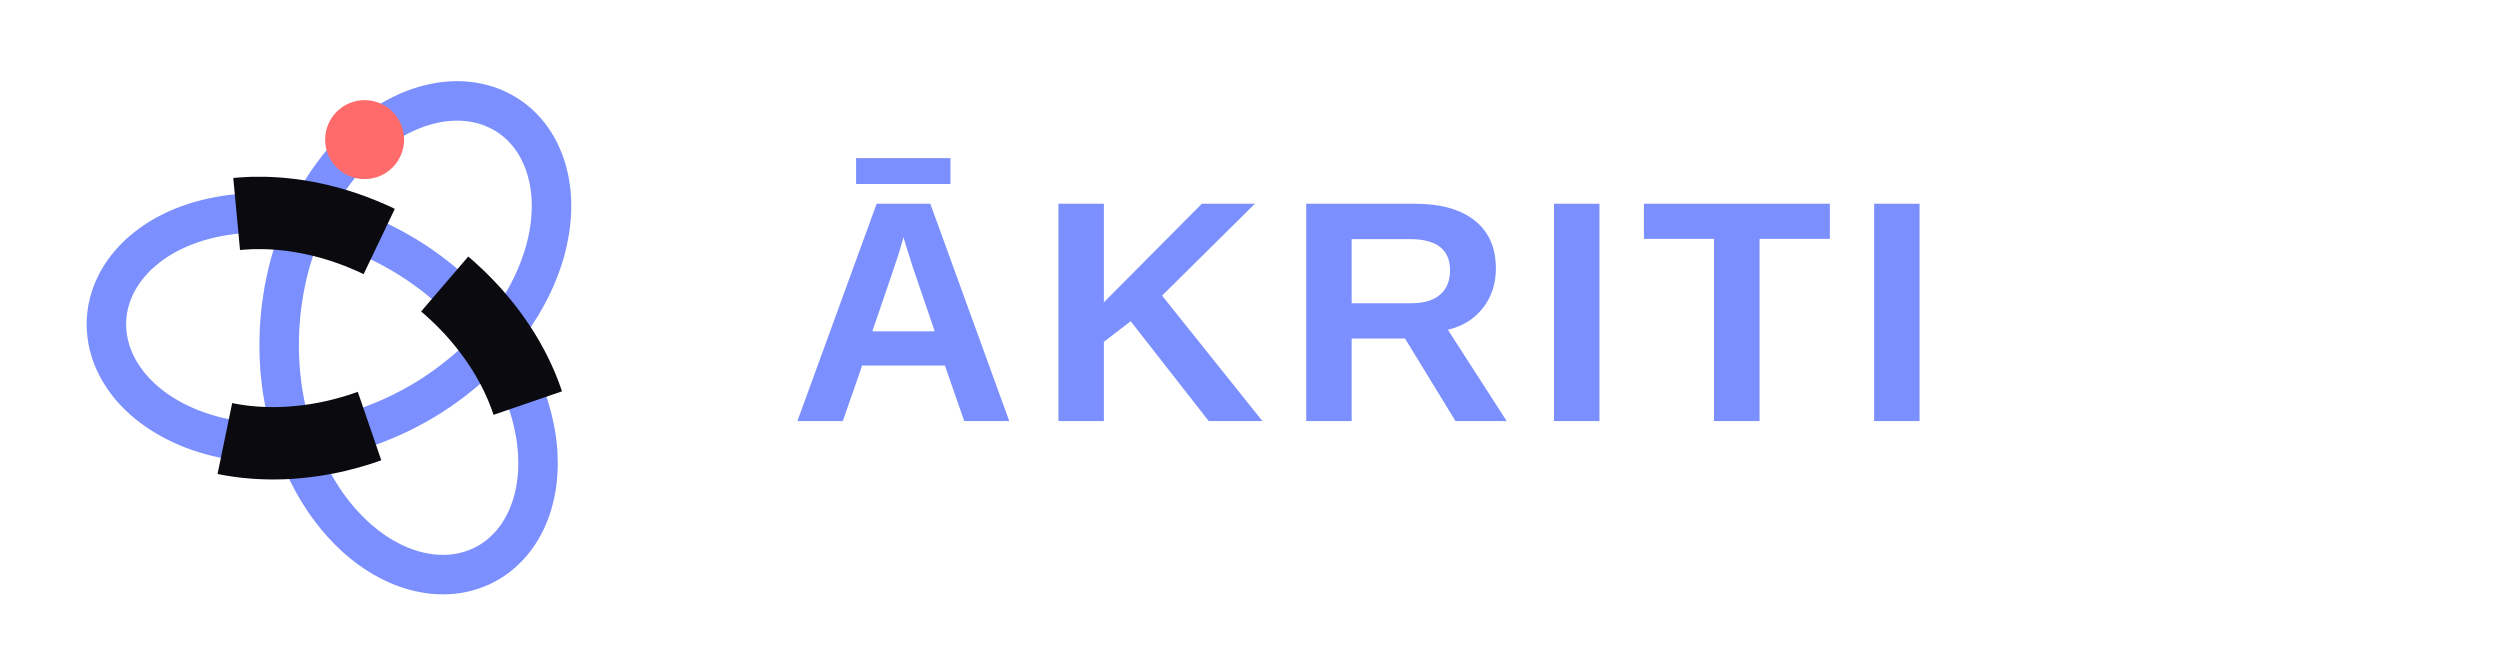
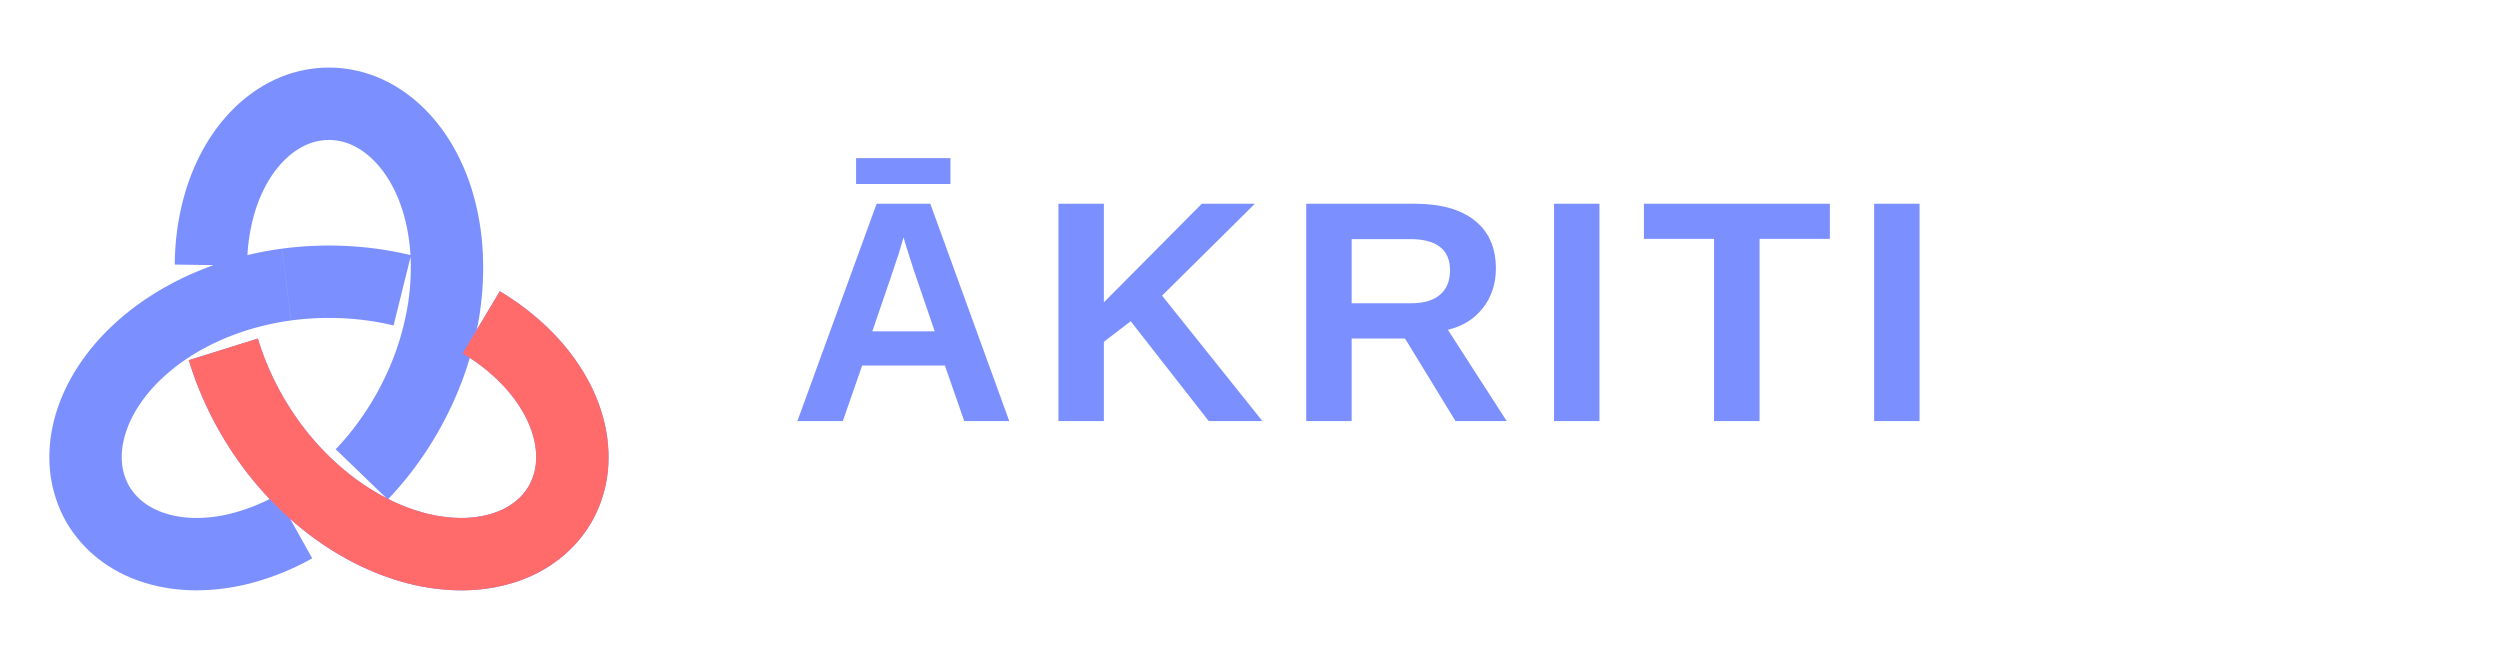
<svg xmlns="http://www.w3.org/2000/svg" viewBox="0 0 380 100" role="img" aria-label="Akriti">
-   <g>
-     <path d="M 61.62 62.40 L 62.39 62.00 L 63.15 61.59 L 63.89 61.17 L 64.63 60.73 L 65.37 60.28 L 66.09 59.81 L 66.80 59.33 L 67.50 58.84 L 68.19 58.34 L 68.87 57.83 L 69.54 57.30 L 70.20 56.77 L 70.85 56.22 L 71.48 55.67 L 72.10 55.10 L 72.71 54.52 L 73.30 53.94 L 73.88 53.34 L 74.45 52.74 L 75.00 52.13 L 75.53 51.51 L 76.06 50.89 L 76.56 50.26 L 77.05 49.62 L 77.53 48.97 L 77.99 48.33 L 78.43 47.67 L 78.86 47.01 L 79.27 46.35 L 79.66 45.68 L 80.04 45.01 L 80.40 44.33 L 80.74 43.66 L 81.06 42.98 L 81.37 42.30 L 81.66 41.62 L 81.93 40.94 L 82.18 40.26 L 82.42 39.58 L 82.64 38.90 L 82.84 38.22 L 83.02 37.54 L 83.18 36.87 L 83.32 36.19 L 83.45 35.52 L 83.56 34.86 L 83.65 34.20 L 83.72 33.54 L 83.77 32.89 L 83.81 32.24 L 83.83 31.60 L 83.82 30.97 L 83.81 30.34 L 83.77 29.72 L 83.72 29.11 L 83.64 28.51 L 83.55 27.91 L 83.45 27.33 L 83.32 26.75 L 83.18 26.19 L 83.03 25.63 L 82.85 25.09 L 82.66 24.55 L 82.45 24.03 L 82.23 23.52 L 81.99 23.02 L 81.74 22.53 L 81.47 22.06 L 81.19 21.60 L 80.89 21.16 L 80.58 20.73 L 80.25 20.31 L 79.91 19.91 L 79.55 19.52 L 79.19 19.15 L 78.81 18.79 L 78.41 18.45 L 78.01 18.13 L 77.59 17.82 L 77.16 17.53 L 76.72 17.26 L 76.27 17.01 L 75.81 16.77 L 75.34 16.55 L 74.86 16.34 L 74.38 16.16 L 73.88 15.99 L 73.37 15.84 L 72.86 15.72 L 72.34 15.61 L 71.81 15.51 L 71.27 15.44 L 70.73 15.39 L 70.19 15.35 L 69.63 15.34 L 69.08 15.34 L 68.52 15.37 L 67.95 15.41 L 67.38 15.47 L 66.81 15.55 L 66.24 15.66 L 65.66 15.78 L 65.08 15.92 L 64.50 16.08 L 63.92 16.26 L 63.34 16.46 L 62.76 16.68 L 62.18 16.91 L 61.60 17.17 L 61.02 17.45 L 60.45 17.74 L 59.87 18.05 L 59.30 18.39 L 58.73 18.74 L 58.17 19.11 L 57.61 19.49 L 57.06 19.90 L 56.51 20.32 L 55.96 20.76 L 55.42 21.22 L 54.89 21.70 L 54.36 22.19 L 53.84 22.70 L 53.33 23.22 L 52.83 23.76 L 52.33 24.32 L 51.84 24.89 L 51.36 25.48 L 50.90 26.08 L 50.44 26.70 L 49.99 27.33 L 49.55 27.97 L 49.12 28.63 L 48.70 29.30 L 48.29 29.99 L 47.90 30.68 L 47.51 31.39 L 47.14 32.11 L 46.78 32.84 L 46.44 33.59 L 46.10 34.34 L 45.78 35.10 L 45.48 35.87 L 45.18 36.65 L 44.91 37.44 L 44.64 38.24 L 44.39 39.04 L 44.15 39.85 L 43.93 40.67 L 43.72 41.50 L 43.53 42.33 L 43.36 43.16 L 43.19 44.00 L 43.05 44.85 L 42.92 45.70 L 42.80 46.55 L 42.70 47.40 L 42.62 48.26 L 42.55 49.12 L 42.49 49.98 L 42.46 50.84 L 42.44 51.70 L 42.43 52.56 L 42.44 53.42 L 42.47 54.28 L 42.51 55.14 L 42.56 56.00 L 42.64 56.85 L 42.73 57.70 L 42.83 58.54 L 42.95 59.39 L 43.09 60.22 L 43.24 61.06 L 43.40 61.88 L 43.58 62.70 L 43.78 63.52 L 43.99 64.32 L 44.21 65.12 L 44.45 65.91 L 44.70 66.70 L 44.97 67.47 L 45.25 68.23 L 45.54 68.99 L 45.85 69.73 L 46.17 70.47 L 46.50 71.19 L 46.85 71.90 L 47.21 72.60 L 47.58 73.29 L 47.96 73.96 L 48.35 74.62 L 48.76 75.27 L 49.17 75.91 L 49.59 76.53 L 50.03 77.13 L 50.47 77.72 L 50.93 78.30 L 51.39 78.86 L 51.86 79.40 L 52.35 79.93 L 52.83 80.44 L 53.33 80.94 L 53.83 81.42 L 54.34 81.88 L 54.86 82.32 L 55.38 82.75 L 55.91 83.16 L 56.44 83.55 L 56.98 83.92 L 57.52 84.27 L 58.07 84.61 L 58.62 84.92 L 59.17 85.22 L 59.72 85.50 L 60.28 85.76 L 60.84 86.00 L 61.40 86.22 L 61.96 86.42 L 62.52 86.60 L 63.08 86.76 L 63.64 86.90 L 64.20 87.02 L 64.76 87.12 L 65.31 87.21 L 65.87 87.27 L 66.42 87.31 L 66.96 87.33 L 67.51 87.34 L 68.05 87.32 L 68.58 87.29 L 69.11 87.23 L 69.63 87.16 L 70.15 87.06 L 70.67 86.95 L 71.17 86.81 L 71.67 86.66 L 72.16 86.49 L 72.64 86.30 L 73.12 86.10 L 73.58 85.87 L 74.04 85.63 L 74.48 85.37 L 74.92 85.09 L 75.35 84.79 L 75.76 84.48 L 76.17 84.14 L 76.56 83.80 L 76.94 83.43 L 77.31 83.05 L 77.67 82.66 L 78.01 82.24 L 78.34 81.82 L 78.66 81.38 L 78.96 80.92 L 79.25 80.45 L 79.52 79.97 L 79.78 79.47 L 80.03 78.96 L 80.26 78.43 L 80.47 77.90 L 80.67 77.35 L 80.86 76.79 L 81.02 76.22 L 81.17 75.63 L 81.31 75.04 L 81.43 74.44 L 81.53 73.83 L 81.61 73.21 L 81.68 72.58 L 81.73 71.94 L 81.76 71.29 L 81.78 70.64 L 81.77 69.98 L 81.75 69.31 L 81.72 68.64 L 81.66 67.96 L 81.59 67.28 L 81.50 66.59 L 81.39 65.89 L 81.26 65.20 L 81.11 64.50 L 80.95 63.80 L 80.77 63.09 L 80.57 62.39 L 80.36 61.68 L 80.12 60.97 L 79.87 60.26 L 79.60 59.56 L 79.31 58.85 L 79.01 58.14 L 78.69 57.44 L 78.35 56.73 L 77.99 56.03 L 77.62 55.34 L 77.23 54.64 L 76.83 53.95 L 76.40 53.26 L 75.97 52.58 L 75.51 51.91 L 75.04 51.24 L 74.56 50.57 L 74.06 49.91 L 73.54 49.26 L 73.02 48.62 L 72.47 47.98 L 71.91 47.35 L 71.34 46.73 L 70.76 46.12 L 70.16 45.52 L 69.55 44.93 L 68.93 44.35 L 68.29 43.78 L 67.64 43.22 L 66.99 42.67 L 66.32 42.13 L 65.64 41.60 L 64.95 41.09 L 64.25 40.59 L 63.54 40.10 L 62.82 39.62 L 62.09 39.16 L 61.36 38.71 L 60.61 38.28 L 59.86 37.86 L 59.10 37.45 L 58.34 37.06 L 57.57 36.68 L 56.80 36.31 L 56.02 35.97 L 55.23 35.63 L 54.44 35.32 L 53.65 35.01 L 52.85 34.73 L 52.06 34.46 L 51.26 34.20 L 50.45 33.97 L 49.65 33.74 L 48.85 33.54 L 48.04 33.35 L 47.24 33.18 L 46.43 33.02 L 45.63 32.88 L 44.83 32.76 L 44.03 32.65 L 43.24 32.56 L 42.44 32.49 L 41.66 32.43 L 40.87 32.40 L 40.09 32.37 L 39.32 32.36 L 38.55 32.37 L 37.78 32.40 L 37.03 32.44 L 36.28 32.50 L 35.54 32.57 L 34.80 32.66 L 34.08 32.77 L 33.36 32.89 L 32.65 33.03 L 31.95 33.18 L 31.27 33.35 L 30.59 33.53 L 29.92 33.72 L 29.27 33.94 L 28.63 34.16 L 28.00 34.40 L 27.38 34.65 L 26.78 34.92 L 26.18 35.20 L 25.61 35.49 L 25.04 35.80 L 24.50 36.11 L 23.96 36.44 L 23.44 36.79 L 22.94 37.14 L 22.46 37.50 L 21.99 37.88 L 21.53 38.26 L 21.09 38.66 L 20.67 39.06 L 20.27 39.48 L 19.89 39.90 L 19.52 40.33 L 19.17 40.77 L 18.84 41.22 L 18.53 41.67 L 18.23 42.14 L 17.96 42.61 L 17.70 43.08 L 17.47 43.56 L 17.25 44.05 L 17.05 44.54 L 16.87 45.04 L 16.72 45.54 L 16.58 46.04 L 16.46 46.55 L 16.36 47.06 L 16.29 47.57 L 16.23 48.09 L 16.19 48.60 L 16.17 49.12 L 16.18 49.64 L 16.20 50.15 L 16.25 50.67 L 16.31 51.19 L 16.39 51.70 L 16.50 52.22 L 16.62 52.73 L 16.77 53.24 L 16.93 53.75 L 17.12 54.25 L 17.32 54.75 L 17.55 55.24 L 17.79 55.73 L 18.05 56.22 L 18.34 56.70 L 18.64 57.17 L 18.96 57.64 L 19.30 58.10 L 19.65 58.56 L 20.03 59.00 L 20.42 59.44 L 20.83 59.87 L 21.26 60.29 L 21.71 60.71 L 22.17 61.11 L 22.65 61.50 L 23.15 61.89 L 23.66 62.26 L 24.19 62.62 L 24.73 62.97 L 25.29 63.31 L 25.86 63.64 L 26.45 63.96 L 27.05 64.26 L 27.66 64.55 L 28.29 64.83 L 28.93 65.10 L 29.59 65.35 L 30.26 65.59 L 30.93 65.81 L 31.62 66.02 L 32.32 66.22 L 33.03 66.40 L 33.75 66.56 L 34.48 66.71 L 35.22 66.85 L 35.97 66.97 L 36.73 67.08 L 37.49 67.17 L 38.26 67.24 L 39.04 67.30 L 39.83 67.34 L 40.62 67.37 L 41.41 67.38 L 42.21 67.37 L 43.02 67.35 L 43.83 67.31 L 44.64 67.26 L 45.45 67.18 L 46.27 67.10 L 47.09 66.99 L 47.91 66.87 L 48.74 66.74 L 49.56 66.58 L 50.38 66.42 L 51.20 66.23 L 52.02 66.03 L 52.84 65.81 L 53.66 65.58 L 54.48 65.33 L 55.29 65.07 L 56.10 64.79 L 56.90 64.49 L 57.70 64.18 L 58.50 63.85 L 59.29 63.51 L 60.07 63.16 L 60.85 62.79 Z" fill="none" stroke="#7B8FFF" stroke-width="6" stroke-linejoin="round" stroke-linecap="round" />
-     <path d="M 80.22 61.27 L 80.01 60.66 L 79.79 60.05 L 79.55 59.44 L 79.31 58.83 L 79.05 58.23 L 78.77 57.62 L 78.49 57.02 L 78.19 56.41 L 77.88 55.81 L 77.55 55.21 L 77.22 54.62 L 76.87 54.02 L 76.51 53.43 L 76.14 52.85 L 75.75 52.26 L 75.36 51.68 L 74.95 51.11 L 74.53 50.54 L 74.10 49.97 L 73.66 49.41 L 73.21 48.86 L 72.75 48.31 L 72.28 47.76 L 71.80 47.22 L 71.30 46.69 L 70.80 46.17 L 70.29 45.65 L 69.77 45.14 L 69.24 44.64 L 68.70 44.14 L 68.15 43.65 L 67.59 43.17" fill="none" stroke="#0a0a0f" stroke-width="11" stroke-linecap="butt" />
-     <path d="M 57.64 36.71 L 56.97 36.39 L 56.30 36.09 L 55.63 35.80 L 54.95 35.52 L 54.27 35.25 L 53.59 34.99 L 52.91 34.75 L 52.22 34.51 L 51.54 34.29 L 50.85 34.08 L 50.16 33.88 L 49.47 33.70 L 48.77 33.52 L 48.08 33.36 L 47.39 33.21 L 46.70 33.07 L 46.01 32.95 L 45.32 32.83 L 44.63 32.73 L 43.95 32.64 L 43.27 32.57 L 42.58 32.50 L 41.91 32.45 L 41.23 32.41 L 40.56 32.38 L 39.89 32.37 L 39.22 32.37 L 38.56 32.37 L 37.91 32.39 L 37.25 32.43 L 36.61 32.47 L 35.97 32.53" fill="none" stroke="#0a0a0f" stroke-width="11" stroke-linecap="butt" />
-     <path d="M 34.18 66.65 L 34.81 66.78 L 35.45 66.89 L 36.09 66.99 L 36.74 67.08 L 37.40 67.16 L 38.06 67.22 L 38.73 67.28 L 39.40 67.32 L 40.08 67.35 L 40.76 67.37 L 41.44 67.38 L 42.13 67.37 L 42.82 67.36 L 43.51 67.33 L 44.21 67.29 L 44.91 67.23 L 45.61 67.17 L 46.32 67.09 L 47.02 67.00 L 47.73 66.90 L 48.43 66.79 L 49.14 66.66 L 49.85 66.53 L 50.55 66.38 L 51.26 66.22 L 51.97 66.04 L 52.67 65.86 L 53.37 65.66 L 54.08 65.45 L 54.77 65.24 L 55.47 65.00 L 56.17 64.76" fill="none" stroke="#0a0a0f" stroke-width="11" stroke-linecap="butt" />
-     <circle cx="55.42" cy="21.22" r="6" fill="#FF6B6B" />
+   <g fill="none" stroke-width="11" stroke-linecap="butt">
+     <path d="M 50.00 42.82 C 52.92 42.82 55.93 43.09 58.77 43.62 C 61.60 44.15 64.44 44.96 67.02 45.98 C 69.61 46.99 72.11 48.28 74.30 49.71 C 76.50 51.13 78.51 52.80 80.19 54.53 C 81.86 56.25 83.29 58.17 84.36 60.07 C 85.43 61.96 86.20 63.99 86.61 65.90 C 87.03 67.82 87.10 69.79 86.86 71.57 C 86.61 73.36 86.01 75.11 85.14 76.63 C 84.26 78.14 83.05 79.53 81.62 80.64 C 80.20 81.75 78.46 82.67 76.59 83.26 C 74.72 83.86 72.59 84.21 70.41 84.23 C 68.23 84.25 65.86 83.98 63.52 83.39 C 61.19 82.80 58.74 81.89 56.41 80.70 C 54.08 79.51 51.71 78.00 49.54 76.26 C 47.37 74.53 45.24 72.48 43.37 70.29 C 41.49 68.10 39.75 65.63 38.29 63.10 C 36.83 60.57 35.56 57.83 34.60 55.11 C 33.64 52.39 32.93 49.53 32.51 46.78 C 32.10 44.03 31.97 41.22 32.11 38.61 C 32.24 36.00 32.68 33.42 33.34 31.10 C 33.99 28.79 34.94 26.59 36.05 24.72 C 37.16 22.84 38.52 21.17 39.98 19.85 C 41.43 18.53 43.09 17.48 44.76 16.80 C 46.44 16.12 48.25 15.77 50.00 15.77 C 51.75 15.77 53.56 16.12 55.24 16.80 C 56.91 17.48 58.57 18.53 60.02 19.85 C 61.48 21.17 62.84 22.84 63.95 24.72 C 65.06 26.59 66.01 28.79 66.66 31.10 C 67.32 33.42 67.76 36.00 67.89 38.61 C 68.03 41.22 67.90 44.03 67.49 46.78 C 67.07 49.53 66.36 52.39 65.40 55.11 C 64.44 57.83 63.17 60.57 61.71 63.10 C 60.25 65.63 58.51 68.10 56.63 70.29 C 54.76 72.48 52.63 74.53 50.46 76.26 C 48.29 78.00 45.92 79.51 43.59 80.70 C 41.26 81.89 38.81 82.80 36.48 83.39 C 34.14 83.98 31.77 84.25 29.59 84.23 C 27.41 84.21 25.28 83.86 23.41 83.26 C 21.54 82.67 19.80 81.75 18.38 80.64 C 16.95 79.53 15.74 78.14 14.86 76.63 C 13.99 75.11 13.39 73.36 13.14 71.57 C 12.90 69.79 12.97 67.82 13.39 65.90 C 13.80 63.99 14.57 61.96 15.64 60.07 C 16.71 58.17 18.14 56.25 19.81 54.53 C 21.49 52.80 23.50 51.13 25.70 49.71 C 27.89 48.28 30.39 46.99 32.98 45.98 C 35.56 44.96 38.40 44.15 41.23 43.62 C 44.07 43.09 47.08 42.82 50.00 42.82 Z" stroke="#7B8FFF" stroke-dasharray="11.25 13.00 101.74 13.00 102.41 13.00 84.32 0.01 338.73 0.01" />
+     <path d="M 50.00 42.82 C 52.92 42.82 55.93 43.09 58.77 43.62 C 61.60 44.15 64.44 44.96 67.02 45.98 C 69.61 46.99 72.11 48.28 74.30 49.71 C 76.50 51.13 78.51 52.80 80.19 54.53 C 81.86 56.25 83.29 58.17 84.36 60.07 C 85.43 61.96 86.20 63.99 86.61 65.90 C 87.03 67.82 87.10 69.79 86.86 71.57 C 86.61 73.36 86.01 75.11 85.14 76.63 C 84.26 78.14 83.05 79.53 81.62 80.64 C 80.20 81.75 78.46 82.67 76.59 83.26 C 74.72 83.86 72.59 84.21 70.41 84.23 C 68.23 84.25 65.86 83.98 63.52 83.39 C 61.19 82.80 58.74 81.89 56.41 80.70 C 54.08 79.51 51.71 78.00 49.54 76.26 C 47.37 74.53 45.24 72.48 43.37 70.29 C 41.49 68.10 39.75 65.63 38.29 63.10 C 36.83 60.57 35.56 57.83 34.60 55.11 C 33.64 52.39 32.93 49.53 32.51 46.78 C 32.10 44.03 31.97 41.22 32.11 38.61 C 32.24 36.00 32.68 33.42 33.34 31.10 C 33.99 28.79 34.94 26.59 36.05 24.72 C 37.16 22.84 38.52 21.17 39.98 19.85 C 41.43 18.53 43.09 17.48 44.76 16.80 C 46.44 16.12 48.25 15.77 50.00 15.77 C 51.75 15.77 53.56 16.12 55.24 16.80 C 56.91 17.48 58.57 18.53 60.02 19.85 C 61.48 21.17 62.84 22.84 63.95 24.72 C 65.06 26.59 66.01 28.79 66.66 31.10 C 67.32 33.42 67.76 36.00 67.89 38.61 C 68.03 41.22 67.90 44.03 67.49 46.78 C 67.07 49.53 66.36 52.39 65.40 55.11 C 64.44 57.83 63.17 60.57 61.71 63.10 C 60.25 65.63 58.51 68.10 56.63 70.29 C 54.76 72.48 52.63 74.53 50.46 76.26 C 48.29 78.00 45.92 79.51 43.59 80.70 C 41.26 81.89 38.81 82.80 36.48 83.39 C 34.14 83.98 31.77 84.25 29.59 84.23 C 27.41 84.21 25.28 83.86 23.41 83.26 C 21.54 82.67 19.80 81.75 18.38 80.64 C 16.95 79.53 15.74 78.14 14.86 76.63 C 13.99 75.11 13.39 73.36 13.14 71.57 C 12.90 69.79 12.97 67.82 13.39 65.90 C 13.80 63.99 14.57 61.96 15.64 60.07 C 16.71 58.17 18.14 56.25 19.81 54.53 C 21.49 52.80 23.50 51.13 25.70 49.71 C 27.89 48.28 30.39 46.99 32.98 45.98 C 35.56 44.96 38.40 44.15 41.23 43.62 C 44.07 43.09 47.08 42.82 50.00 42.82 Z" stroke="#FF6B6B" stroke-dasharray="101.74 690" stroke-dashoffset="-24.25" />
  </g>
  <text x="120" y="64" font-family="-apple-system, BlinkMacSystemFont, 'Segoe UI', 'Helvetica Neue', Arial, sans-serif" font-weight="700" font-size="48" letter-spacing="3" fill="#7B8FFF">ĀKRITI</text>
</svg>
